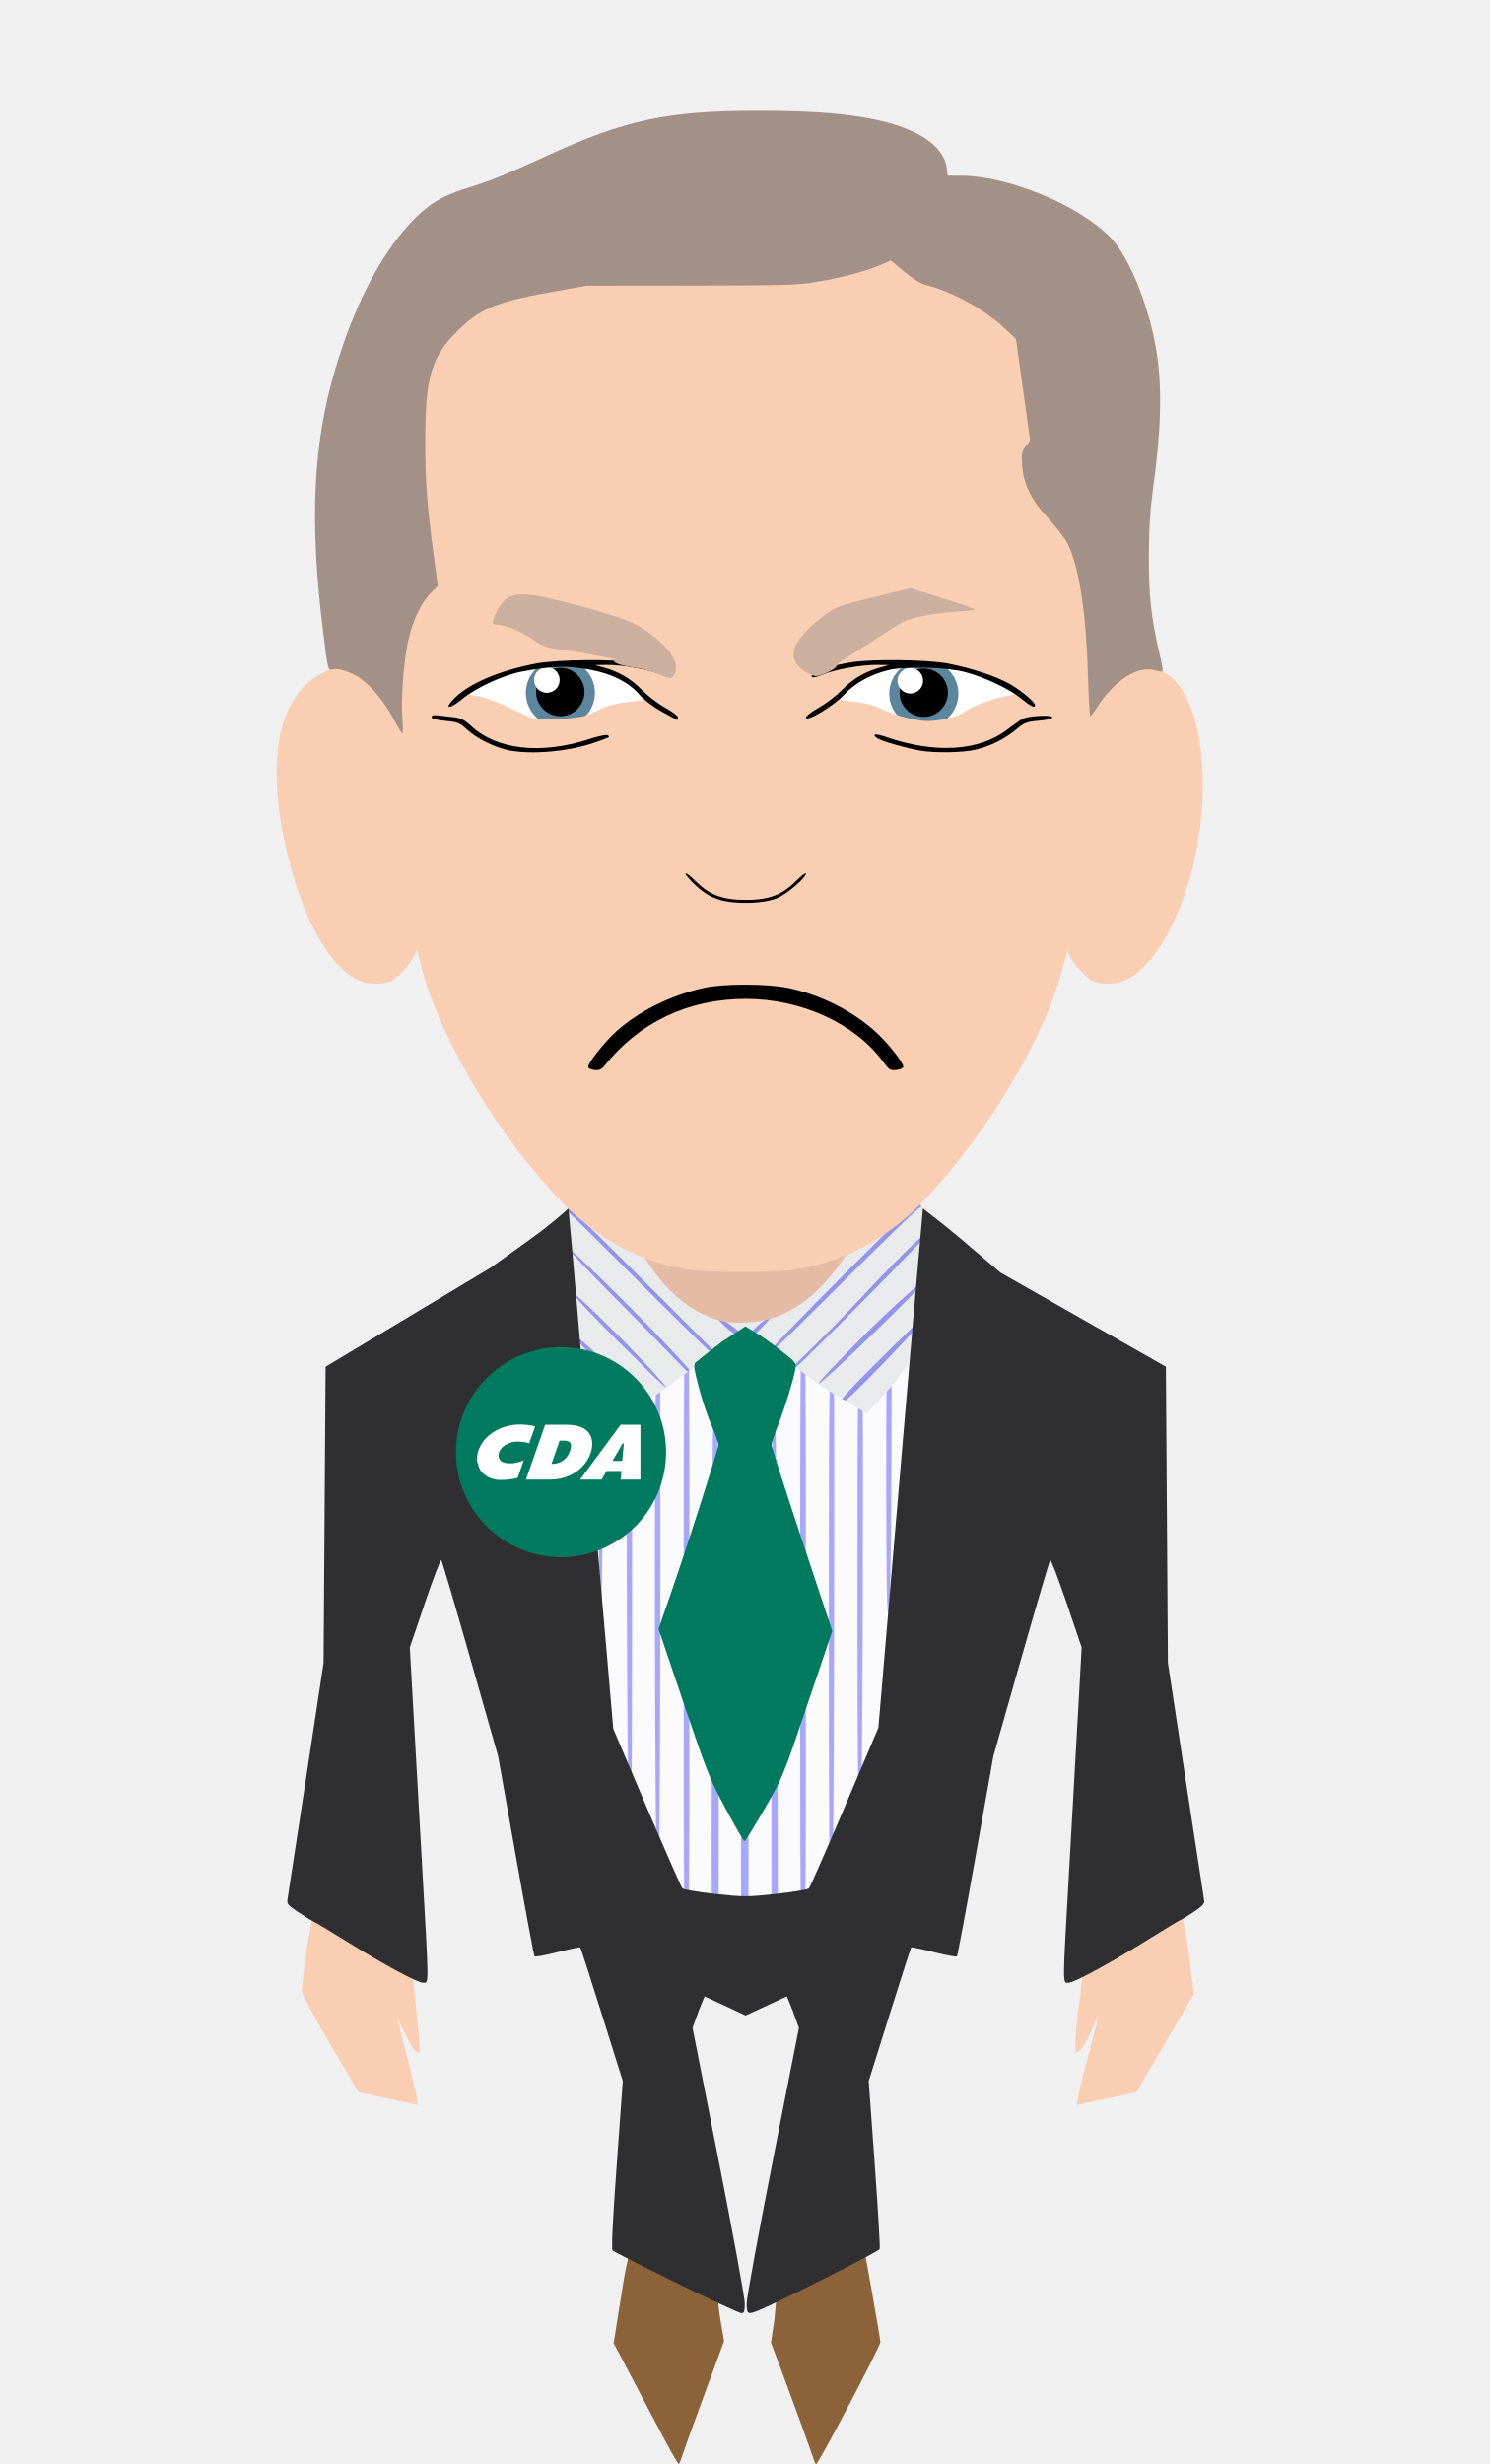
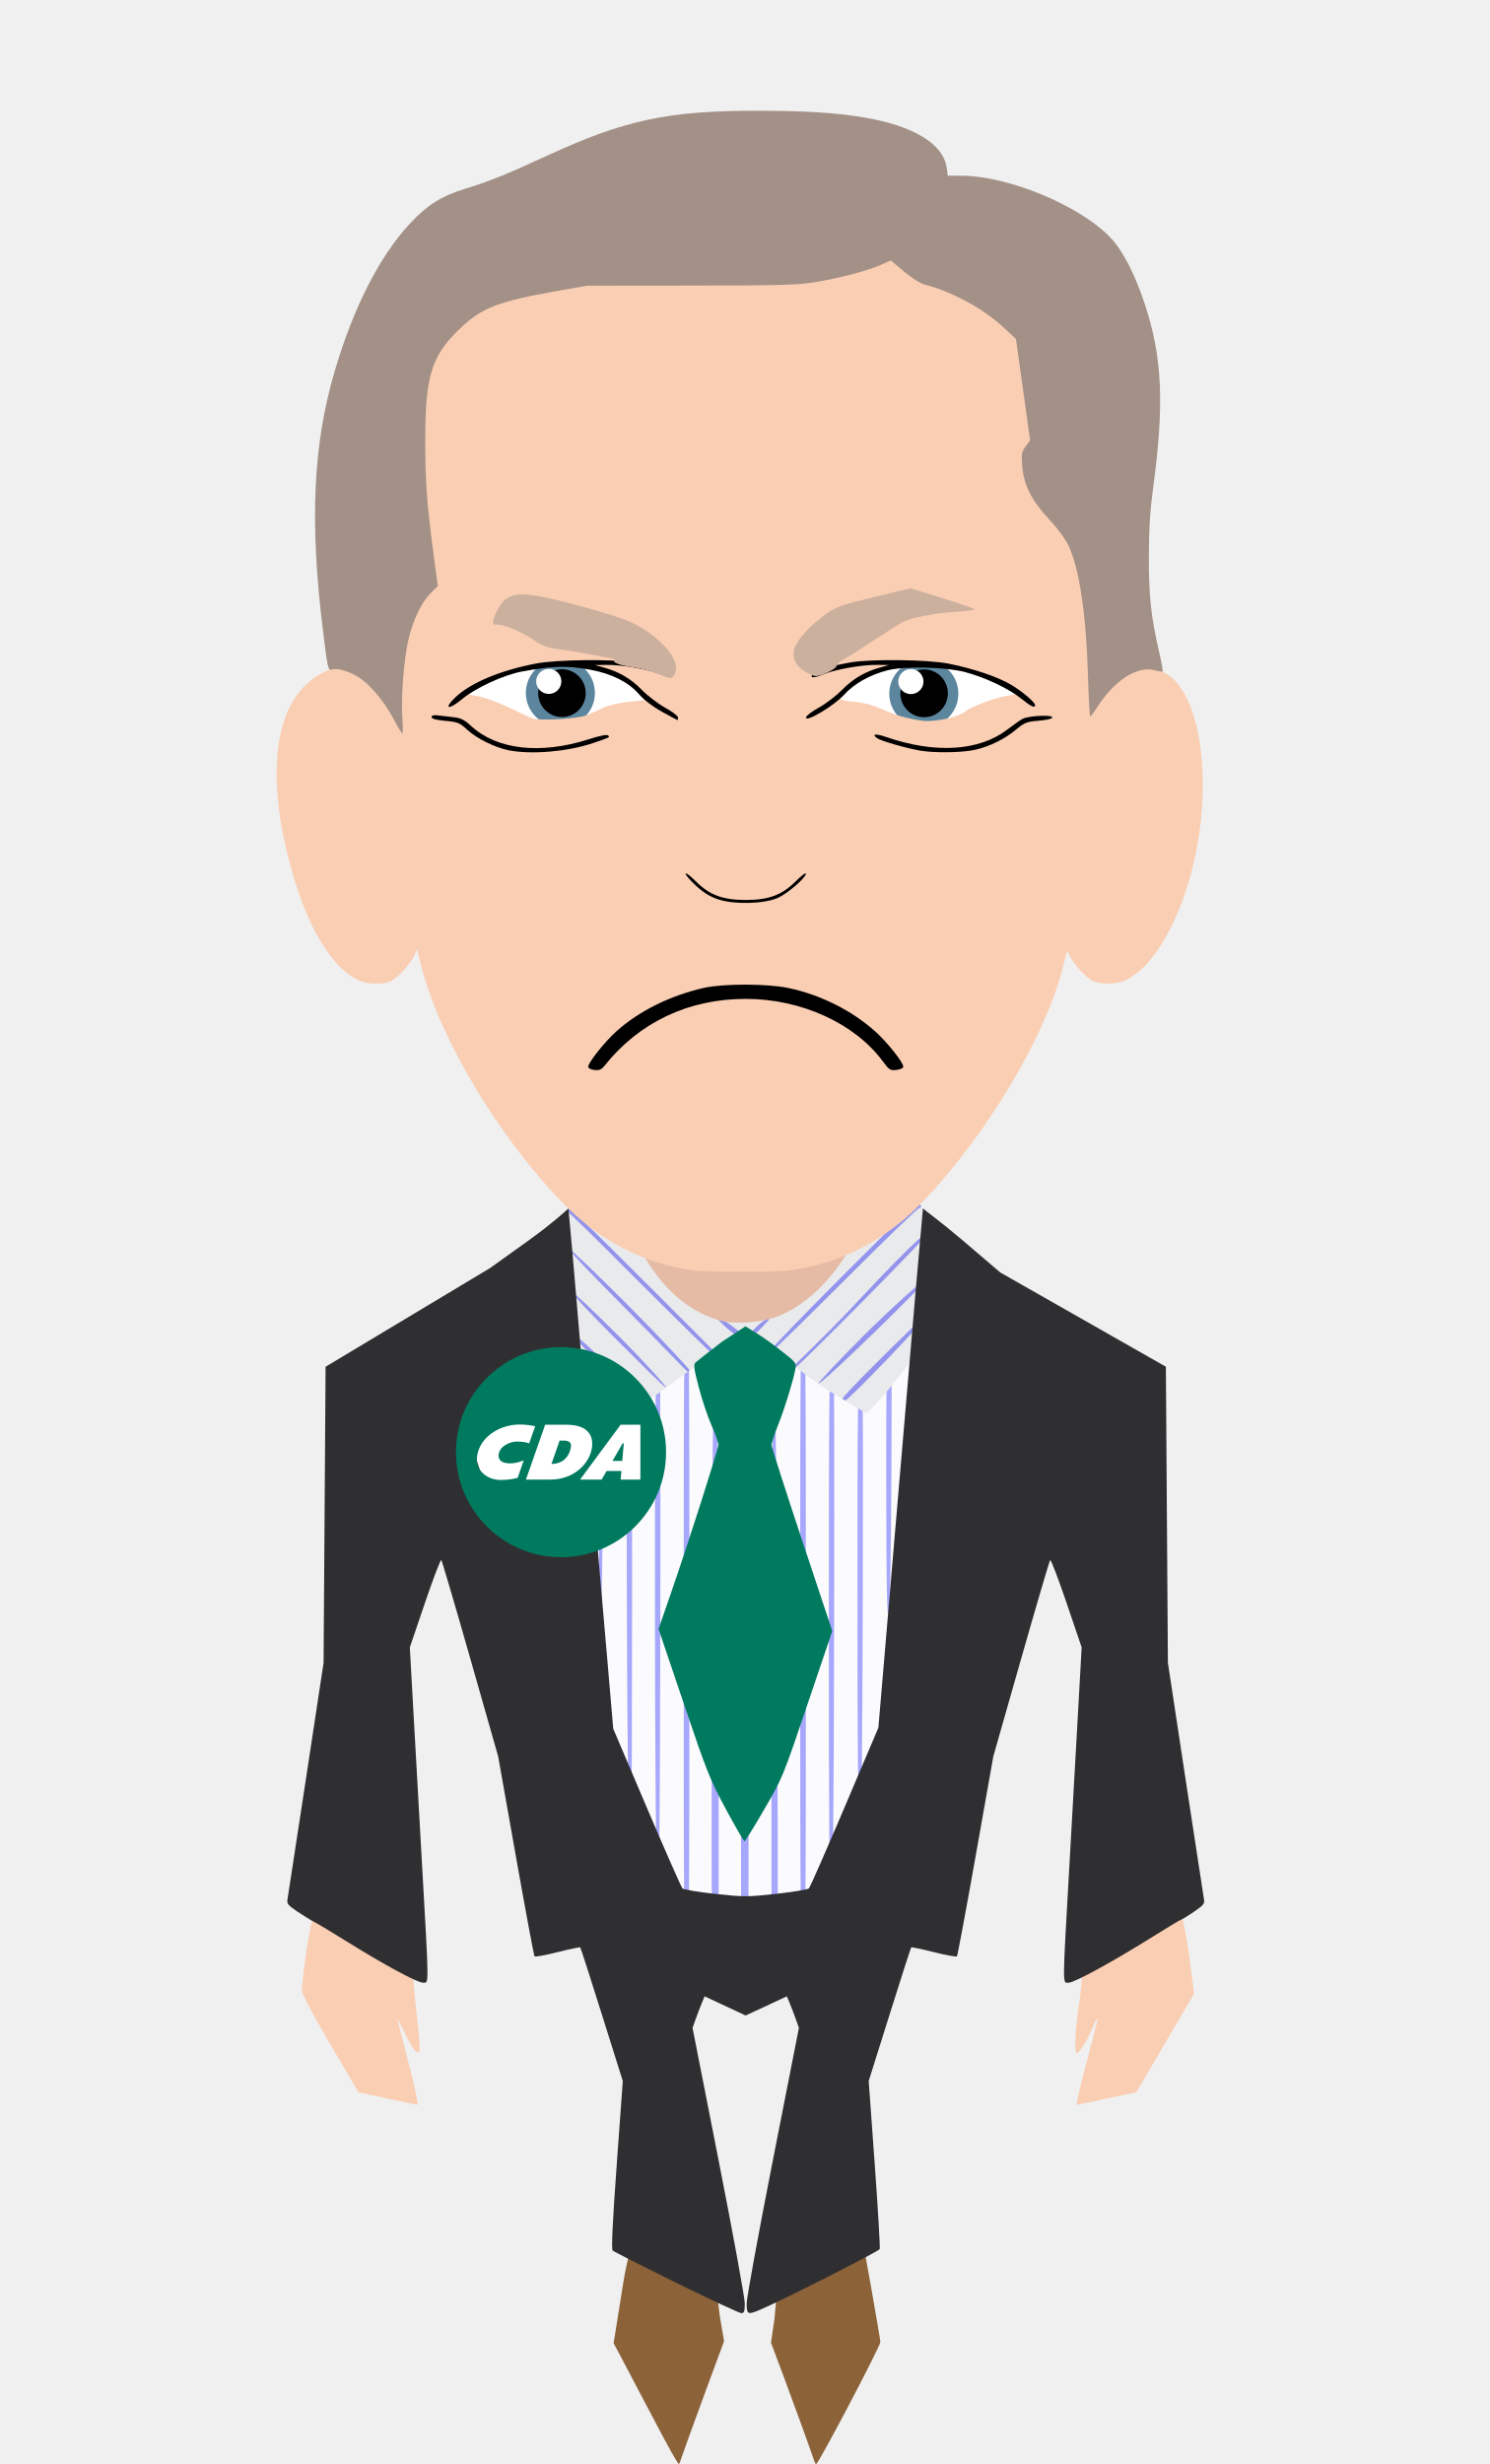
<svg xmlns="http://www.w3.org/2000/svg" version="1.1" viewBox="0 0 780 1290">
  <g id="id0:id0" transform="scale(3.7794 3.7796)">
    <path id="id0:path12" d="m93.033 339.69c-0.506-0.894-2.2-4.072-3.764-7.061-1.565-2.989-3.162-6.023-3.55-6.741l-0.705-1.306 1.311-8.214c0.54-3.387 1.344-6.136 1.385-6.182 0.066-0.075 11.231 5.628 11.476 5.862 0.055 0.052 0.331 3.567 0.615 5.223l0.516 3.011-2.762 7.489c-1.519 4.119-2.907 7.952-3.083 8.517s-0.365 1.028-0.42 1.028c-0.054 0-0.513-0.732-1.018-1.626zm19.812 1.283c-0.589-1.748-2.88-8.067-4.288-11.826l-1.742-4.651 0.48-3.244 0.48-5.361 5.793-2.994c3.556-1.838 5.831-2.87 5.893-2.674 0.219 0.7 2.512 13.829 2.512 14.183 0 0.591-8.584 16.91-8.895 16.91-0.065 0-0.169-0.154-0.233-0.343z" fill="#8c6239" stroke-width=".269" />
    <path id="id0:path14" d="m53.607 290.67-3.94-0.854-3.929-6.686c-2.314-3.938-3.926-6.962-3.921-7.356 0.004-0.368 0.391-4.334 0.859-6.873l0.851-4.617 4.018 2.541c2.21 1.398 5.255 3.204 6.766 4.013l2.749 1.472 0.469 4.734c0.411 4.149 0.829 7.297 0.492 7.297-0.457 0-1.07-0.881-2.043-2.938-0.521-1.1-0.946-1.927-0.946-1.838 0 0.09 0.695 2.827 1.544 6.084 0.887 3.4 1.422 5.911 1.257 5.897-0.158-0.013-2.06-0.408-4.227-0.878zm96.663-3.985c0.696-2.688 1.397-5.362 1.558-5.943 0.425-1.534 0.204-1.451-0.474 0.178-0.742 1.783-1.782 3.422-2.17 3.422-0.394 0-0.176-3.724 0.447-7.636l0.47-4.538 2.95-1.679c1.623-0.923 4.632-2.747 6.689-4.053l3.739-2.374 0.254 1.246c0.14 0.686 0.69 3.037 0.977 5.263l0.722 5.604-4.002 6.821-4.002 6.821-4.036 0.863c-2.22 0.475-4.115 0.869-4.212 0.877-0.097 8e-3 0.393-2.185 1.089-4.872z" fill="#faceb3" stroke-width=".266" />
    <path id="id0:path4" d="m96.31 266.15c-2.556-0.299-4.757-0.671-4.892-0.826-0.135-0.155-2.821-6.128-5.97-13.274l-5.725-12.993-2.631-30.211c-1.447-16.616-2.812-32.234-2.906-32.794-0.235-1.403 0.347 0.291 1.259 1.878 1.992 3.463 6.565 9.314 7.282 9.314 0.504 0 10.935-7.708 10.716-7.919-0.094-0.09 0.12-0.253 0.474-0.361 0.354-0.108 0.726-0.403 0.827-0.655 0.1-0.252 0.391-0.458 0.645-0.458s0.547-0.211 0.65-0.47c0.103-0.258 0.406-0.47 0.673-0.47 0.267 0 0.643-0.282 0.834-0.626 0.191-0.344 0.546-0.626 0.789-0.626 0.243 0 0.525-0.211 0.628-0.47 0.103-0.258 0.411-0.47 0.685-0.47 0.274 0 0.498-0.134 0.498-0.298s0.485-0.52 1.077-0.791c0.973-0.445 1.193-0.446 2.275-0.011 0.659 0.265 1.197 0.621 1.197 0.791 0 0.17 0.224 0.309 0.498 0.309 0.274 0 0.582 0.211 0.685 0.47 0.103 0.258 0.386 0.47 0.628 0.47s0.598 0.282 0.789 0.626c0.191 0.344 0.567 0.626 0.834 0.626 0.267 0 0.57 0.211 0.673 0.47 0.103 0.258 0.395 0.47 0.65 0.47 0.255 0 0.545 0.206 0.645 0.458 0.1 0.252 0.472 0.546 0.827 0.655 0.354 0.108 0.568 0.271 0.474 0.361-0.219 0.211 10.212 7.919 10.716 7.919 0.716 0 5.29-5.85 7.282-9.314 0.912-1.587 1.389-1.716 1.154-0.313-0.094 0.56-1.354 14.613-2.801 31.228l-2.631 30.211-5.725 12.993c-3.149 7.146-5.833 13.116-5.964 13.268-0.259 0.299-9.477 1.437-11.332 1.399-0.626-0.013-3.228-0.268-5.784-0.568z" fill="#fbfbfd" stroke-width=".319" />
    <path id="id0:path5" d="m106.89 272.57c-0.055-55.869 0.039-77.777 0.335-78.204 0.262-0.378 0.355 7.218 0.461 37.638 0.146 41.933 0.138 42.702-0.419 42.702-0.287 0-0.376-0.505-0.377-2.137zm-4.231-26.035c0-24.162 5e-3 -24.373 0.529-24.373 0.525 0 0.529 0.211 0.529 24.373 0 24.162-5e-3 24.373-0.529 24.373-0.525 0-0.529-0.211-0.529-24.373zm-4.033-14.281c0.06-33.853 0.114-38.292 0.461-37.948 0.342 0.34 0.401 5.242 0.461 38.338 0.068 37.764 0.066 37.948-0.461 37.948-0.527 0-0.529-0.184-0.461-38.338zm-3.905-5.464c0-37.986 0.048-43.216 0.397-43.563 0.352-0.35 0.397 4.482 0.397 43.169 0 38.511-0.046 43.563-0.397 43.563-0.351 0-0.397-5.008-0.397-43.169zm16.14-0.394c0-38.686 0.044-43.518 0.397-43.169 0.349 0.347 0.397 5.577 0.397 43.563 0 38.161-0.046 43.169-0.397 43.169-0.351 0-0.397-5.051-0.397-43.563zm-19.778 34.6c-0.408-1.099-0.482-73.193-0.076-73.961 0.135-0.256 0.313-0.386 0.394-0.289 0.081 0.097 0.118 17.044 0.081 37.659-0.054 30.302-0.131 37.311-0.398 36.591zm23.747-36.714c0-35.079 0.084-39.714 0.664-36.861 0.08 0.392 0.112 17.121 0.071 37.177-0.058 28.655-0.145 36.55-0.404 36.861-0.265 0.317-0.331-7.119-0.331-37.177zm-27.7 25.972c-0.118-0.218-0.247-13.75-0.288-30.071-0.066-26.459-0.03-29.675 0.331-29.675 0.36 0 0.405 3.295 0.405 30.071 0 16.539-0.053 30.071-0.117 30.071s-0.213-0.178-0.331-0.396zm31.669-29.612c0-26.833 0.044-30.134 0.405-30.134 0.361 0 0.397 3.222 0.331 29.739-0.058 23.273-0.146 29.825-0.405 30.134-0.265 0.316-0.331-5.631-0.331-29.739zm-35.564 2.785c-0.357-1.172-0.532-38.934-0.181-38.934 0.154 0 0.344 0.32 0.424 0.712 0.257 1.267 0.016 39.073-0.243 38.222zm39.549-18.571c-9e-3 -10.649 0.056-19.587 0.144-19.863 0.586-1.828 0.667 0.762 0.576 18.571-0.068 13.421-0.187 19.306-0.4 19.863-0.232 0.605-0.307-3.769-0.32-18.571z" fill="#a7a7fd" stroke-width="1.094" />
    <path id="id0:path8" d="m86.03 194.62c-1.5-1.624-5.787-8.105-5.949-8.396-0.163-0.294-6.822 2.885-4.693-5.241l1.618-11.918 1.75-1.655c-0.061 0.064 2.199-3.174 2.949-3.954l1.958-2.036 0.662-0.614c0.413-0.384 0.79 2.459 0.876 2.806 5.143 7.805 7.417 11.937 11.039 15.848 4.237 2.348 7.728 2.252 12.03 0.169 5.522-2.674 6.309-6.905 12.593-16.12 0.202-0.296 0.522-1.698 0.912-2.105l0.561-0.584 2.424 2.637c0.736 0.801 1.78 2.259 2.532 3.155l2.11 2.841 2.05 15.294c1.142 8.515-4.829 3.033-4.829 3.033-1.186 1.952-4.893 6.573-6.613 7.984l-4.874-2.928c-2.38-1.429-5.728-4.155-7.737-5.609s-3.884-2.644-4.167-2.644c-0.283 0-2.124 1.165-4.092 2.59-1.968 1.424-5.352 3.963-7.555 5.562s-4.142 2.957-4.316 2.97c-0.168-0.041-0.647-0.441-1.24-1.083z" fill="#e9eaec" stroke-width=".259" />
    <path id="id0:path3" d="m83.484 189.32c-2.555-2.572-3.553-3.614-3.553-3.916 0-0.344 1.198 0.63 4.326 3.755 4.085 4.08 4.878 5.042 4.156 5.042-0.106 0-2.57-2.505-4.929-4.88zm33.231 4.457c-0.073-0.119 1.806-2.101 4.345-4.636 3.129-3.125 7.361-7.291 7.361-6.946 0 0.473-11.049 11.982-11.351 11.799-0.355-0.215 9.2e-4 8e-5 -0.355-0.216zm-31.412-8.329c-3.493-3.485-6.281-6.45-6.195-6.589 0.086-0.139 3.053 2.644 6.593 6.186s6.725 7.086 6.592 7.168c-0.133 0.082-3.497-3.281-6.99-6.765zm28.121 6.182c-0.083-0.134 2.743-3.134 6.279-6.668 3.752-3.75 8.689-8.129 8.75-7.921 0.127 0.432-14.815 14.935-15.029 14.589zm-26.839-10.464c-4.401-4.403-8.002-8.183-8.002-8.399 0-0.217 3.691 3.296 8.202 7.805 4.511 4.51 8.849 9.191 8.758 9.253-0.263 0.177 7.71e-4 1e-3 -0.26 0.176-0.091 0.061-4.296-4.432-8.697-8.835zm23.376 8.078c0-0.11 4.222-4.009 8.574-8.672 9.142-9.795 10.154-10.104 10.154-9.886 0 0.39-18.179 18.791-18.564 18.791-0.108 0-0.164-0.123-0.164-0.233zm-21.971-12.229c-5.375-5.376-9.395-9.384-9.538-9.296 0.017 3e-3 0.326-0.305 0.379-0.436 0.036-0.089 3.746 3.526 9.276 9.055 5.53 5.529 10.774 10.712 10.774 10.822s-0.305 0.142-0.415 0.142c-0.11 0-5.102-4.911-10.476-10.287zm19.168 9.575c0-0.11 4.536-4.817 10.045-10.325 7.694-7.692 10.029-9.899 10.187-9.568 0.262 0.548 0.443 0.251-0.073 0.676-0.118-0.073-4.612 4.266-9.987 9.642s-9.862 9.775-9.972 9.775-0.2-0.09-0.2-0.2zm-6.912-3.058c-0.543-0.567-1.229-1.104-0.935-1.104 0.56 0 4.01 2.557 3.824 2.859-0.245 0.397-2.086-0.918-2.889-1.756zm3.694 1.428c-0.187-0.302 1.977-2.344 2.537-2.344 0.293 0-0.128 0.419-0.671 0.987-0.802 0.837-1.62 1.754-1.865 1.357zm-20.409-17.961c-2.946-2.823-2.619-2.545-2.256-3.045 0.065-0.09 0.479 0.217 2.244 1.999 2.906 2.935 4.755 4.847 4.474 5.127-0.055 0.055-2.425-2.128-4.462-4.082zm34.476 3.564c0-0.598 0.872-1.656 3.795-4.609 1.765-1.783 2.763-2.635 2.857-2.576 0.731 0.457-0.201 1.071-3.502 4.366-2.037 2.033-3.15 2.936-3.15 2.819zm-34.012-9.463c0.004-4e-3 0.634 0.255 0.824 0.885 0.099 0.327 0.708 1.55 0.656 1.55-0.052 0-1.905-2.036-1.855-2.083 0.398-0.367 0.002-3.7e-4 0.375-0.353zm36.429 2.333c0.195-0.676 1.784-2.706 2.067-2.447 0.82 0.75 0.428 0.504-1.026 1.871-1.068 1.005-1.206 1.148-1.042 0.576z" fill="#9293ec" />
    <path id="id0:path16" d="m93.703 316.21c-4.702-2.311-8.673-4.325-8.824-4.477-0.191-0.191-0.017-3.836 0.565-11.872l0.841-11.597-2.891-9.204c-1.59-5.062-2.94-9.253-3-9.313-0.06-0.06-1.474 0.236-3.143 0.659-1.669 0.422-3.105 0.684-3.193 0.581-0.088-0.102-1.258-6.378-2.6-13.945l-2.441-13.758-3.846-13.494c-2.115-7.422-3.929-13.584-4.031-13.694-0.102-0.11-1.124 2.565-2.273 5.946l-2.088 6.147 0.458 8.209c0.252 4.515 0.809 14.4 1.239 21.967 0.977 17.195 0.969 16.272 0.139 16.272-0.795 0-5.301-2.43-10.461-5.641-2.11-1.313-4.194-2.566-4.63-2.783-0.437-0.218-1.475-0.854-2.308-1.414-1.342-0.903-1.498-1.101-1.379-1.742 0.074-0.398 1.228-7.926 2.564-16.73l2.429-16.007 0.28-41.004 22.838-13.703 5.422-3.89c3.13-2.245 5.108-4.077 5.383-4.315 0.038 0.12 0.801 8.778 1.679 19.256s1.886 22.324 2.24 26.326c0.354 4.002 1.013 11.594 1.466 16.871l0.823 9.595 4.647 10.91c2.556 6.001 4.781 11.045 4.945 11.21 0.164 0.165 2.199 0.505 4.523 0.757 4.013 0.435 4.437 0.434 8.467-6e-3 2.333-0.255 4.372-0.595 4.53-0.757 0.158-0.161 2.389-5.235 4.956-11.274l4.668-10.98 3.052-35.851c1.679-19.718 3.084-35.961 3.121-36.081 0.141 0.178 2.465 1.84 5.396 4.339l5.329 4.544 22.932 13.048 0.28 41.005 2.429 16.007c1.336 8.804 2.49 16.333 2.564 16.73 0.12 0.642-0.039 0.841-1.43 1.786-0.861 0.585-1.639 1.063-1.73 1.063s-1.858 1.061-3.927 2.357c-5.477 3.431-10.855 6.374-11.65 6.374-0.877 0-0.883 1.019 0.099-16.272 0.43-7.567 0.987-17.452 1.239-21.967l0.458-8.209-2.088-6.147c-1.148-3.381-2.171-6.057-2.273-5.946-0.102 0.11-1.915 6.273-4.031 13.694l-3.846 13.494-2.441 13.758c-1.343 7.567-2.513 13.842-2.6 13.945-0.087 0.102-1.524-0.159-3.193-0.581-1.669-0.422-3.083-0.719-3.143-0.659-0.06 0.06-1.41 4.251-3 9.313l-2.891 9.204 0.832 11.458c0.458 6.302 0.77 11.62 0.693 11.82-0.121 0.315-13.876 7.281-16.674 8.444-1.62 0.673-1.754 0.601-1.754-0.947 0-0.755 1.628-9.645 3.618-19.756l3.618-18.384-0.439-1.236c-0.241-0.68-0.618-1.663-0.836-2.186l-0.397-0.949-5.711 2.654-5.681-2.659-0.398 0.952c-0.219 0.524-0.595 1.508-0.837 2.188l-0.439 1.236 3.618 18.384c1.99 10.111 3.618 19.002 3.618 19.756 0 1.136-0.081 1.373-0.468 1.373-0.257 0-4.315-1.891-9.017-4.201z" fill="#2f2f31" stroke-width=".265" />
    <path id="id0:path20" d="m99.943 182.96c-3.279-0.856-6.196-2.851-8.605-5.885-3.099-3.904-4.646-7.948-6.966-16.277-0.112-0.403 0.05-0.136 1.681 0.69 2.16 1.093 4.778 2.048 7.531 2.749 2.122 0.54 10.854 0.734 15.022 0.333 3.557-0.342 7.478-0.925 10.634-2.425 1.405-0.668 3.095-1.514 3.129-1.475 0.035 0.039-0.282 1.112-0.573 2.232-2.732 10.52-8.429 17.499-14.529 19.602-2.049 0.706-5.535 0.924-7.324 0.456z" fill="#e5bba5" stroke-width=".271" />
    <path id="id0:path6" d="m95.649 175.92c-6.345-0.914-12.45-4.043-17.207-8.817-9.041-9.073-17.505-23.106-20.091-33.307l-0.591-2.332-0.362 0.877c-0.444 1.075-2.209 3.033-3.196 3.543-0.948 0.49-3.166 0.482-4.358-0.017-3.206-1.339-6.384-5.968-8.543-12.442-4.131-12.387-5.05-27.022 4.4-30.673 1.278-0.494 1.817-5.075 3.134-4.524 1.43 0.597 2.411 3.224 3.845 5.555l1.296 2.106 0.002-3.693c0.003-7.423 1.456-8.084 4.053-10.364l0.842-0.739-0.323-2.116c-1.961-12.832-1.954-26.248 0.019-30.891 0.607-1.429 2.71-4.07 4.144-5.203 2.779-2.196 5.647-3.164 13.113-4.425 4.199-0.709 4.261-0.711 18.766-0.742 12.635-0.026 18.059-1.15 20.241-1.552 3.506-0.646 7.019-1.605 8.858-2.418l1.559-0.689 1.076 2.084c1.078 2.089 2.827 2.331 4.251 2.676 2.906 0.704 7.162 3.053 10.192 5.626l1.725 1.465 1.041 7.434 1.041 9.022-0.547 0.604c-0.759 0.838-0.906 1.665-0.575 3.23 0.527 2.493 1.619 4.448 3.62 6.481 2.782 2.826 3.769 5.218 4.657 11.28 0.471 3.218 0.939 5.083 0.939 8.537v2.555l0.892-1.319c1.149-1.699 2.019-4.014 3.198-4.507 1.311-0.548 3.334 4.32 4.551 4.941 5.592 2.853 7.106 17.872 2.976 30.259-2.159 6.474-5.337 11.103-8.543 12.442-1.191 0.498-3.413 0.507-4.345 0.018-0.953-0.5-2.532-2.187-3.098-3.311l-0.458-0.908-0.599 2.37c-2.409 9.528-10.4 22.929-19.248 32.276-5.039 5.323-11.378 8.653-18.306 9.617-2.376 0.33-11.725 0.324-14.041-0.01z" fill="#faceb3" />
    <path id="id0:path36" d="m100.58 250.62c-2.24-4.154-2.611-5.084-5.866-14.707l-3.475-10.273 1.74-5.03c2.436-7.039 6.514-19.8 6.54-20.461 0.012-0.303-0.407-1.513-0.93-2.688-0.524-1.175-1.32-3.544-1.769-5.263-0.678-2.592-0.757-3.184-0.465-3.46 0.194-0.183 1.832-1.472 3.641-2.864l3.274-2.154 1.567 0.967c0.559 0.345 1.522 0.98 2.94 2.072 2.522 1.941 2.576 2.005 2.417 2.879-0.297 1.637-1.469 5.432-2.39 7.742-0.501 1.256-0.908 2.506-0.905 2.78 3e-3 0.273 1.897 6.181 4.208 13.13l4.202 12.633-3.428 10.132c-3.421 10.111-3.433 10.142-5.994 14.564-1.411 2.437-2.645 4.433-2.741 4.434-0.096 2e-3 -1.251-1.993-2.566-4.431z" fill="#007a5f" stroke-width=".265" />
    <ellipse id="id0:path3873" cx="77.599" cy="199.92" rx="11.826" ry="10.727" fill="#fff" fill-rule="evenodd" />
    <g id="id0:g2" transform="matrix(.10272 0 0 .10268 63.17 186.6)" fill="#007a5f">
      <path id="id0:path1" class="st0" d="m146.2 126.1h-6.4l-11 31.5c21.1 0 26.4-18.3 26.4-25.1 0-4.5-4.4-6.4-9-6.4z" />
      <polygon id="id0:polygon1" class="st0" points="224.3 153.5 226.4 129.8 224.8 129.8 211.1 153.5" />
      <path id="id0:path2" class="st0" d="m141.7 0c-78.1 0-141.7 63.6-141.7 141.7 0 78.2 63.6 141.7 141.7 141.7 78.2 0 141.7-63.6 141.7-141.7 0.1-78.1-63.5-141.7-141.7-141.7zm-58.4 176.3c-5.2 1.5-13.9 2.9-22.8 2.9-20.7 0-32.4-15-32.4-26.1 0-29.1 28.5-48.7 57.9-48.7 7 0 15 0.9 20.8 2.4l-8 23c-3.7-1.5-10.2-2.4-17.1-2.4-9 0-24.2 6.8-24.2 19 0 7 5.5 10.4 15.5 10.4 7 0 11.8-1.5 18.4-4.1zm43.7 2.4h-32.6l25.9-74h28.9c28.1 0 34.6 14 34.6 25.8 0 21.9-21 48.2-56.8 48.2zm95.2 0 1-11.6h-20l-6.8 11.6h-29l54.7-74h26.7v74z" />
    </g>
    <rect id="id0:rect50" class="cls-1" x="62.606" y="186.66" width="30.785" height="30.785" fill="none" stroke-width=".181" />
    <path id="id0:path10" d="m73.414 99.64c-0.587-0.184-1.837-0.758-2.778-1.276-2.045-1.125-3.335-1.559-5.259-1.77-0.79-0.086-1.476-0.28-1.526-0.43-0.139-0.419 2.625-1.981 4.977-2.813 4.696-1.662 11.603-2.413 13.382-1.454 0.407 0.219 1.384 0.595 2.172 0.835 1.843 0.562 3.996 1.944 4.924 3.16 0.802 1.051 0.75 1.26-0.336 1.364-3.147 0.302-4.097 0.503-5.491 1.164-3.19 1.513-7.471 2.032-10.064 1.22zm51.737-0.039c-0.8-0.222-2.197-0.749-3.103-1.171-1.045-0.487-2.326-0.835-3.501-0.951-1.019-0.1-2.057-0.332-2.306-0.514-0.424-0.31-0.425-0.374-0.01-1.007 1.001-1.527 3.893-3.137 6.539-3.64 0.946-0.18 2.16-0.463 2.697-0.629 1.986-0.614 8.38 0.445 12.339 2.044 1.976 0.798 4.328 2.279 4.129 2.6-0.081 0.131-0.716 0.238-1.412 0.238-1.672 0-3.059 0.446-6.221 2.002-2.52 1.24-2.723 1.293-5.16 1.361-1.662 0.046-3.038-0.068-3.992-0.332z" fill="#fff" />
    <ellipse id="id0:path8077-5" cx="77.638" cy="95.981" rx="4.786" ry="4.706" fill="#5c869e" fill-rule="evenodd" stroke-width=".448" />
-     <circle id="id0:path7849-6" cx="77.625" cy="95.851" r="3.352" fill-rule="evenodd" stroke-width=".266" />
-     <circle id="id0:path7408-7" cx="75.764" cy="94.193" r="1.775" fill="#fff" fill-rule="evenodd" stroke-width=".197" />
    <ellipse id="id0:path8077-5-2" cx="127.99" cy="96.08" rx="4.786" ry="4.706" fill="#5c869e" fill-rule="evenodd" stroke-width=".448" />
-     <circle id="id0:path7849-6-4" cx="127.98" cy="95.949" r="3.352" fill-rule="evenodd" stroke-width=".266" />
-     <circle id="id0:path7408-7-8" cx="126.12" cy="94.292" r="1.775" fill="#fff" fill-rule="evenodd" stroke-width=".197" />
    <path id="id0:path11" d="m57.416 96.702v-9.393h90.225v18.786h-90.225zm74.684 2.6c0.693-0.218 1.408-0.538 1.587-0.713 0.596-0.578 3.74-1.8 5.487-2.133l1.72-0.328-2.117-1.065c-2.54-1.278-4.048-1.791-7.021-2.387-3.74-0.54-8-0.678-11.622 1.185-1.33 0.684-3.715 2.531-3.715 2.975 0 0.11 0.9 0.284 1.999 0.387 1.406 0.132 2.564 0.447 3.903 1.061 1.694 0.778 3.459 1.276 5.476 1.548 1.023 0.138 2.914-0.096 4.303-0.532zm-50.912-0.203c0.632-0.234 1.644-0.684 2.249-0.999 0.669-0.348 2.03-0.682 3.475-0.853l2.376-0.28-0.983-1.086c-1.304-1.442-3.769-2.748-6.639-3.278-1.162-0.215-7.881-1.734-14.948 2.358l-2.026 1.173 1.72 0.35c0.946 0.192 2.851 0.904 4.233 1.582 1.383 0.678 2.811 1.33 3.175 1.45 1.052 0.346 6.077 0.063 7.367-0.416z" fill="#faceb3" />
    <path id="id0:path7" d="m54.653 99.811c-1.247-2.37-3.045-4.622-4.584-5.74-1.319-0.958-3.226-1.593-4.025-1.34-0.599 0.19-0.627 0.07-1.304-5.422-1.864-15.128-1.373-25.741 1.665-36.02 2.581-8.73 6.171-15.767 10.344-20.274 2.401-2.593 4.377-3.849 7.636-4.853 3.546-1.092 5.544-1.898 11.486-4.632 10.698-4.922 16.66-6.192 29.036-6.188 6.668 0.002 10.849 0.265 14.819 0.931 6.851 1.149 10.991 3.679 11.435 6.986l0.144 1.077h1.842c6.439 0 16.267 4.039 20.599 8.466 1.739 1.777 3.431 5.015 4.844 9.267 2.446 7.363 2.746 13.919 1.17 25.527-0.422 3.11-0.579 5.637-0.589 9.525-0.015 5.493 0.295 8.317 1.478 13.446 0.296 1.283 0.49 2.381 0.431 2.44-0.059 0.059-0.545-0.014-1.081-0.161-2.443-0.675-5.65 1.408-8.076 5.244-0.391 0.618-0.782 1.124-0.869 1.125-0.087 2.61e-4 -0.23-2.47-0.319-5.49-0.256-8.733-1.19-14.979-2.724-18.221-0.39-0.823-1.558-2.389-2.675-3.583-2.431-2.6-3.527-4.794-3.723-7.45-0.117-1.593-0.06-1.901 0.485-2.639l0.617-0.835-0.979-7.019-0.979-7.019-1.727-1.612c-2.758-2.575-7.116-4.947-10.862-5.912-0.66-0.17-1.797-0.879-2.915-1.818l-1.833-1.539-1.45 0.636c-1.885 0.826-5.508 1.778-8.991 2.363-2.408 0.404-4.7 0.468-17.198 0.481l-14.42 0.015-4.101 0.72c-8.397 1.474-10.656 2.373-13.823 5.501-3.685 3.64-4.508 6.405-4.52 15.189-0.008 5.702 0.224 8.828 1.188 16.049l0.553 4.142-0.962 0.962c-1.302 1.302-2.449 3.666-3.092 6.37-0.644 2.711-1.072 8.229-0.856 11.042 0.086 1.128 0.086 2.051-1e-6 2.051-0.086 0-0.58-0.804-1.097-1.786z" fill="#a39187" />
    <path id="id0:path9" d="m70.549 103.94c-1.915-0.366-4.465-1.616-5.79-2.836-1.077-0.992-1.325-1.094-3.067-1.256-1.283-0.119-1.895-0.287-1.895-0.518 0-0.231 0.279-0.308 0.86-0.237 0.473 0.058 1.442 0.169 2.153 0.248 1.04 0.115 1.523 0.354 2.466 1.224 3.574 3.295 9.628 3.977 16.288 1.835 1.511-0.486 2.527-0.689 2.681-0.535 0.27 0.27 0.326 0.241-2.09 1.065-3.46 1.18-8.451 1.615-11.606 1.011zm56.984 0.041c-1.954-0.332-5.487-1.346-6.002-1.722-0.831-0.607-0.227-0.68 1.297-0.155 6.717 2.311 12.794 1.943 16.679-1.009 0.879-0.668 1.848-1.351 2.155-1.518 0.791-0.432 4.128-0.602 4.128-0.21 0 0.187-0.724 0.366-1.864 0.461-1.673 0.14-1.992 0.263-3.109 1.194-1.616 1.348-3.603 2.338-5.671 2.825-1.74 0.41-5.588 0.478-7.612 0.134zm-35.798-5.381c-1.286-0.71-2.499-1.637-3.221-2.463-1.468-1.678-3.76-2.821-6.775-3.378-3.141-0.581-5.086-0.529-9.372 0.249-2.553 0.463-6.473 2.267-8.382 3.857-1.826 1.521-2.572 1.345-0.945-0.223 2.121-2.044 6.145-3.744 11.189-4.726 2.831-0.551 10.605-0.646 13.484-0.164 2.325 0.389 4.351 0.987 5.031 1.484 0.905 0.662 0.201 0.788-1.153 0.205-1.625-0.699-5.42-1.374-7.551-1.343l-1.619 0.024 1.221 0.337c2.115 0.583 3.758 1.548 5.277 3.097 0.808 0.825 2.267 1.938 3.241 2.474 0.974 0.535 1.771 1.141 1.771 1.346s-0.03 0.371-0.066 0.368c-0.036-0.002-0.994-0.517-2.129-1.143zm19.922 0.798c0-0.218 0.797-0.835 1.771-1.37 0.974-0.535 2.433-1.649 3.241-2.474 1.518-1.549 3.162-2.514 5.277-3.097l1.221-0.337-1.619-0.024c-2.131-0.031-5.927 0.644-7.551 1.343-1.353 0.582-2.058 0.457-1.153-0.205 0.68-0.498 2.706-1.095 5.031-1.484 2.88-0.482 10.654-0.387 13.484 0.164 3.394 0.661 6.908 1.845 8.743 2.946 1.584 0.95 3.305 2.42 3.305 2.821 0 0.45-0.588 0.171-1.923-0.912-1.706-1.383-4.921-2.909-7.734-3.67-2.592-0.701-8.388-0.846-10.716-0.269-2.445 0.606-4.686 1.851-6.039 3.354-1.387 1.54-5.338 3.918-5.338 3.212z" />
+     <ellipse id="id0:path3873-4-1" cx="77.857" cy="96.014" rx="3.292" ry="3.312" fill-rule="evenodd" />
+     <ellipse id="id0:path3873-4-1-7" cx="76.031" cy="94.385" rx="1.744" ry="1.737" fill="#fff" fill-rule="evenodd" />
+     <ellipse id="id0:path3873-4-1-2" cx="128.03" cy="96.036" rx="3.292" ry="3.312" fill-rule="evenodd" />
+     <ellipse id="id0:path3873-4-1-7-3" cx="126.2" cy="94.408" rx="1.744" ry="1.737" fill="#fff" fill-rule="evenodd" />
  </g>
  <g id="id1:id1" transform="scale(3.7794 3.7796)">
    <path id="id1:path1" d="m90.887 93.256c-0.873-0.334-2.183-0.685-2.91-0.781-1.798-0.238-3.079-0.659-2.897-0.953 0.083-0.134 0.097-0.243 0.032-0.243s-1.233-0.226-2.595-0.502c-1.362-0.276-3.507-0.636-4.766-0.8-2.027-0.264-2.491-0.433-4.045-1.475-1.64-1.1-3.852-1.985-4.959-1.985-0.603 0-0.599-0.381 0.019-1.72 1.243-2.694 2.803-3.019 8.24-1.715 4.771 1.144 9.295 2.52 10.8 3.285 3.262 1.658 5.861 4.362 5.861 6.096 0 0.843-0.411 1.488-0.913 1.432-0.153-0.017-0.992-0.304-1.865-0.637zm20.712-0.18c-1.363-0.79-1.93-2.037-1.509-3.315 0.399-1.208 2.266-3.228 4.345-4.701 1.445-1.024 2.044-1.235 6.658-2.352l5.071-1.227 4.322 1.348c2.377 0.741 4.417 1.439 4.533 1.551 0.116 0.112-1.015 0.272-2.514 0.357-2.895 0.164-6.207 0.801-7.44 1.431-0.411 0.21-2.157 1.313-3.881 2.452s-3.62 2.344-4.215 2.678-1.08 0.768-1.08 0.965c0 0.376-2.112 1.401-2.866 1.391-0.243-0.003-0.884-0.263-1.426-0.577z" fill="#cbb09e" />
  </g>
  <g id="id2:id2" transform="scale(3.7794 3.7796)">
    <path id="id2:path8" d="m82.352 148.21c-0.495-0.054-0.86-0.244-0.86-0.448 0-0.578 2.307-3.472 3.922-4.921 3.108-2.788 7.441-4.939 12.076-5.994 2.7-0.615 8.87-0.606 11.779 0.016 4.465 0.955 8.762 3.112 12.023 6.038 1.629 1.461 3.856 4.263 3.856 4.853 0 0.191-0.41 0.387-0.941 0.449-0.865 0.101-1.015 9e-3 -1.861-1.144-3.886-5.294-11.332-8.698-19.026-8.698-7.94 0-14.779 3.241-19.579 9.278-0.411 0.517-0.721 0.645-1.389 0.572zm17.214-23.611c-1.164-0.381-2.063-0.924-3.109-1.88-0.809-0.74-1.472-1.504-1.472-1.698s0.629 0.276 1.397 1.044c1.912 1.912 3.737 2.595 6.937 2.595s5.025-0.683 6.937-2.595c0.768-0.768 1.397-1.243 1.397-1.054 0 0.569-2.555 2.776-3.9 3.368-1.88 0.828-5.99 0.938-8.188 0.22z" />
  </g>
</svg>
